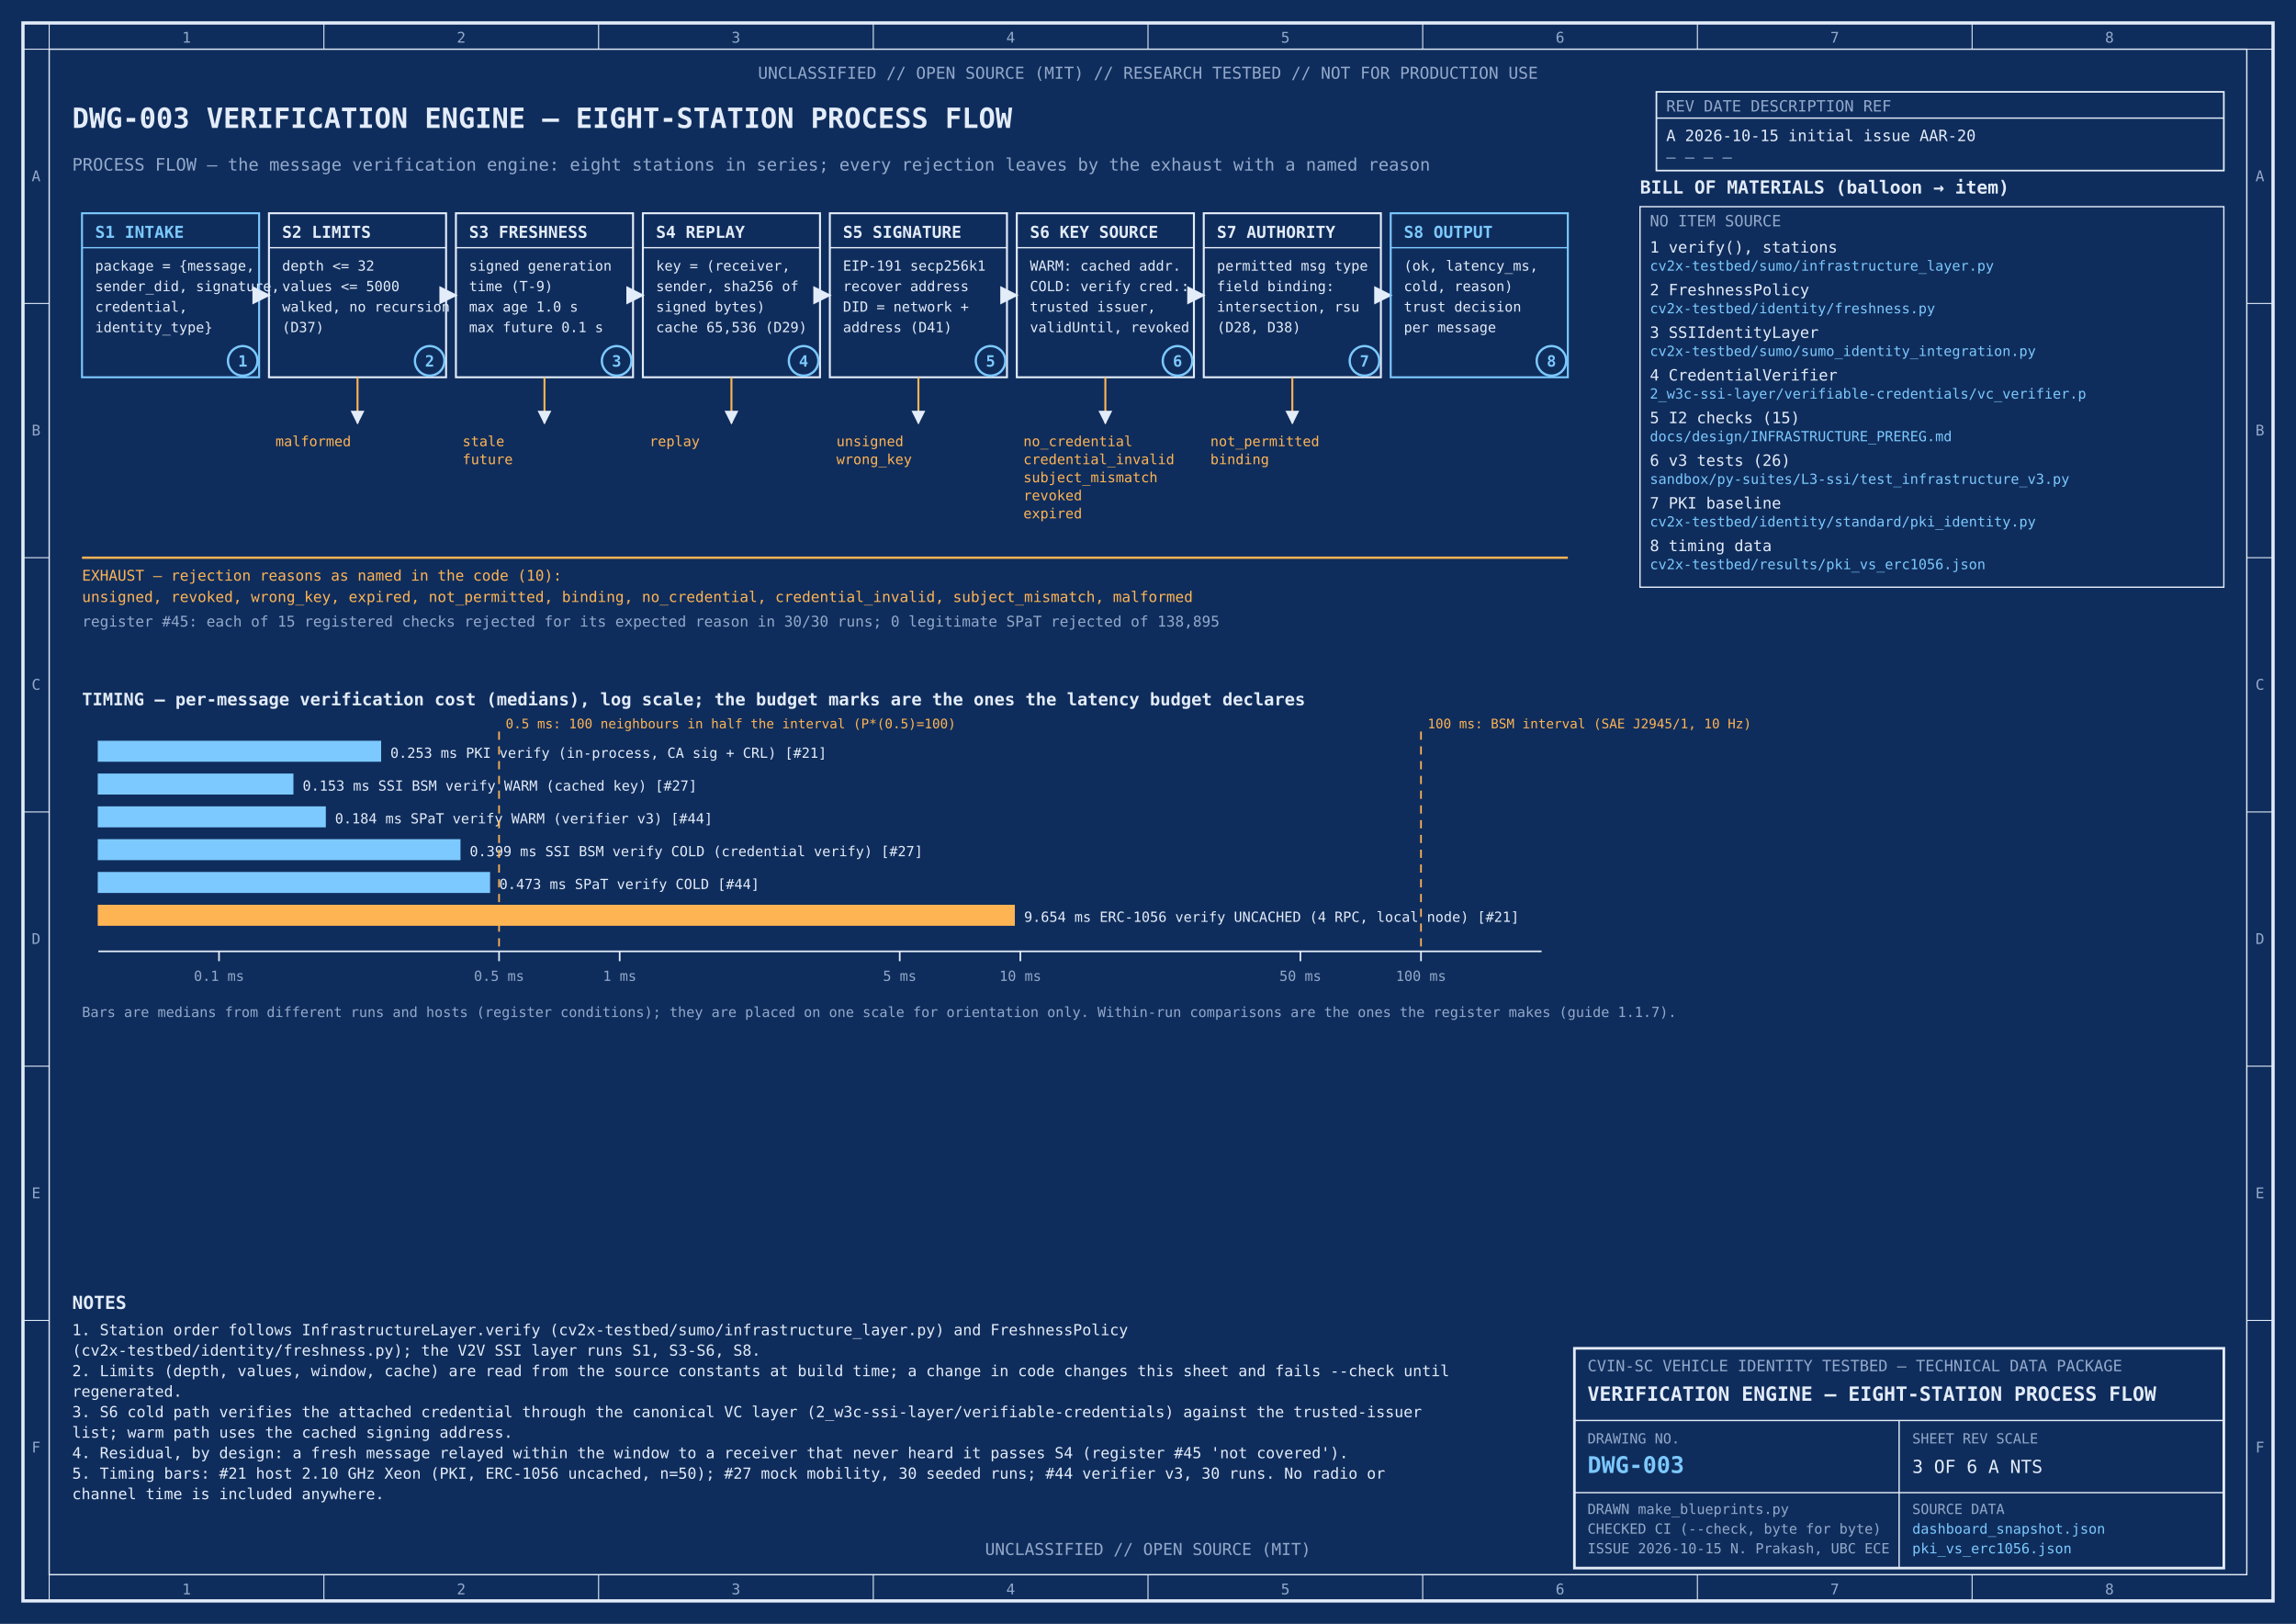
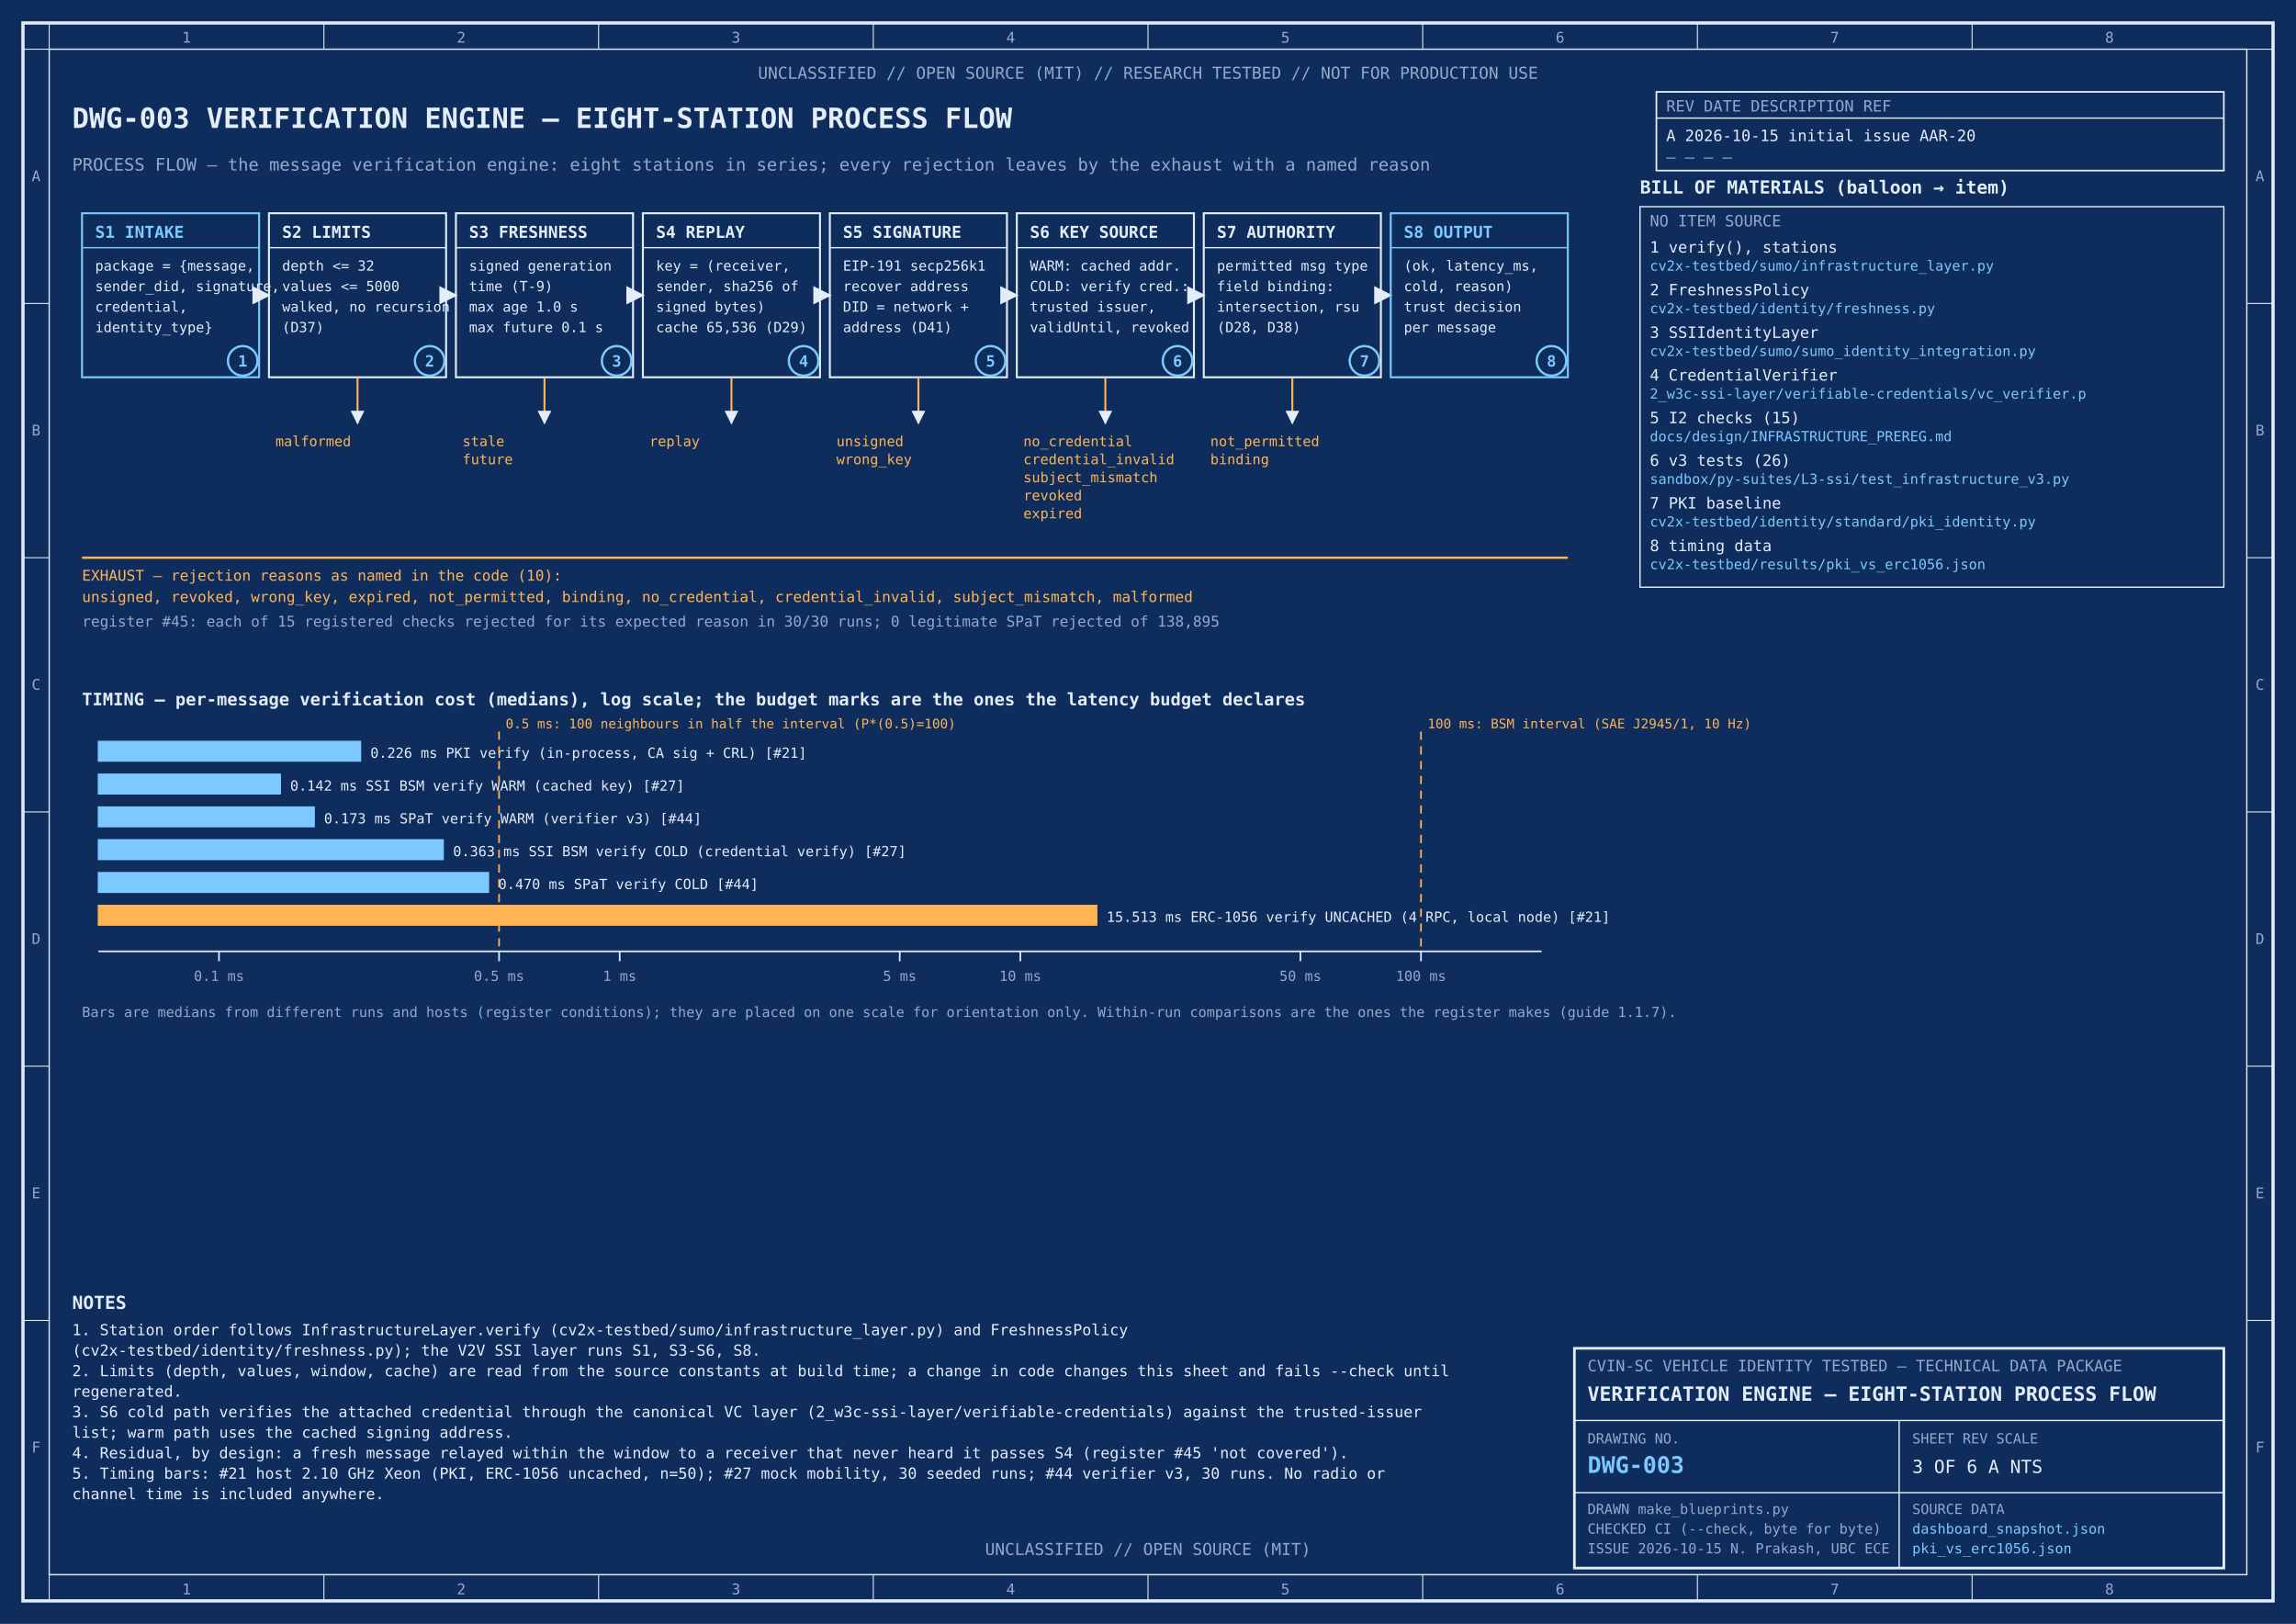
<svg xmlns="http://www.w3.org/2000/svg" width="1400" height="990" viewBox="0 0 1400 990" font-family="DejaVu Sans Mono, Menlo, Consolas, monospace">
  <defs>
    <marker id="arrow" viewBox="0 0 10 10" refX="9" refY="5" markerWidth="7" markerHeight="7" orient="auto-start-reverse">
      <path d="M0,0 L10,5 L0,10 z" fill="#e3ecf9" />
    </marker>
    <pattern id="hatch" width="8" height="8" patternUnits="userSpaceOnUse" patternTransform="rotate(45)">
      <line x1="0" y1="0" x2="0" y2="8" stroke="#ffb454" stroke-width="1" />
    </pattern>
  </defs>
  <rect width="1400" height="990" fill="#0f2d5c" />
  <text x="44" y="104" font-size="10.5" text-anchor="start" fill="#93a9cb" font-weight="normal">PROCESS FLOW — the message verification engine: eight stations in series; every rejection leaves by the exhaust with a named reason</text>
  <rect x="50" y="130" width="108" height="100" stroke="#7cc9ff" fill="none" stroke-width="1.2" rx="0" />
  <text x="58" y="145" font-size="10" text-anchor="start" fill="#7cc9ff" font-weight="bold">S1 INTAKE</text>
  <line x1="50" y1="151" x2="158" y2="151" stroke="#7cc9ff" stroke-width="0.8" />
  <text x="58" y="165.0" font-size="8.5" text-anchor="start" fill="#e3ecf9" font-weight="normal">package = {message,</text>
  <text x="58" y="177.5" font-size="8.5" text-anchor="start" fill="#e3ecf9" font-weight="normal"> sender_did, signature,</text>
  <text x="58" y="190.0" font-size="8.5" text-anchor="start" fill="#e3ecf9" font-weight="normal"> credential,</text>
  <text x="58" y="202.5" font-size="8.5" text-anchor="start" fill="#e3ecf9" font-weight="normal"> identity_type}</text>
  <circle cx="148" cy="220" r="9" stroke="#7cc9ff" fill="#0f2d5c" stroke-width="1.4" />
  <text x="148" y="223.5" font-size="9.5" text-anchor="middle" fill="#7cc9ff" font-weight="bold">1</text>
  <line x1="158" y1="180.0" x2="164" y2="180.0" stroke="#e3ecf9" stroke-width="1.6" marker-end="url(#arrow)" />
  <rect x="164" y="130" width="108" height="100" stroke="#e3ecf9" fill="none" stroke-width="1.2" rx="0" />
  <text x="172" y="145" font-size="10" text-anchor="start" fill="#e3ecf9" font-weight="bold">S2 LIMITS</text>
  <line x1="164" y1="151" x2="272" y2="151" stroke="#e3ecf9" stroke-width="0.8" />
  <text x="172" y="165.0" font-size="8.5" text-anchor="start" fill="#e3ecf9" font-weight="normal">depth &lt;= 32</text>
  <text x="172" y="177.5" font-size="8.5" text-anchor="start" fill="#e3ecf9" font-weight="normal">values &lt;= 5000</text>
  <text x="172" y="190.0" font-size="8.5" text-anchor="start" fill="#e3ecf9" font-weight="normal">walked, no recursion</text>
  <text x="172" y="202.5" font-size="8.5" text-anchor="start" fill="#e3ecf9" font-weight="normal">(D37)</text>
  <circle cx="262" cy="220" r="9" stroke="#7cc9ff" fill="#0f2d5c" stroke-width="1.4" />
  <text x="262" y="223.5" font-size="9.5" text-anchor="middle" fill="#7cc9ff" font-weight="bold">2</text>
  <line x1="272" y1="180.0" x2="278" y2="180.0" stroke="#e3ecf9" stroke-width="1.6" marker-end="url(#arrow)" />
  <line x1="218.0" y1="230" x2="218.0" y2="258" stroke="#ffb454" stroke-width="1.2" marker-end="url(#arrow)" />
  <text x="168" y="272" font-size="8.5" text-anchor="start" fill="#ffb454" font-weight="normal">malformed</text>
  <rect x="278" y="130" width="108" height="100" stroke="#e3ecf9" fill="none" stroke-width="1.2" rx="0" />
  <text x="286" y="145" font-size="10" text-anchor="start" fill="#e3ecf9" font-weight="bold">S3 FRESHNESS</text>
  <line x1="278" y1="151" x2="386" y2="151" stroke="#e3ecf9" stroke-width="0.8" />
  <text x="286" y="165.0" font-size="8.5" text-anchor="start" fill="#e3ecf9" font-weight="normal">signed generation</text>
  <text x="286" y="177.5" font-size="8.5" text-anchor="start" fill="#e3ecf9" font-weight="normal"> time (T-9)</text>
  <text x="286" y="190.0" font-size="8.5" text-anchor="start" fill="#e3ecf9" font-weight="normal">max age 1.0 s</text>
  <text x="286" y="202.5" font-size="8.5" text-anchor="start" fill="#e3ecf9" font-weight="normal">max future 0.1 s</text>
  <circle cx="376" cy="220" r="9" stroke="#7cc9ff" fill="#0f2d5c" stroke-width="1.4" />
  <text x="376" y="223.5" font-size="9.5" text-anchor="middle" fill="#7cc9ff" font-weight="bold">3</text>
  <line x1="386" y1="180.0" x2="392" y2="180.0" stroke="#e3ecf9" stroke-width="1.6" marker-end="url(#arrow)" />
  <line x1="332.0" y1="230" x2="332.0" y2="258" stroke="#ffb454" stroke-width="1.2" marker-end="url(#arrow)" />
  <text x="282" y="272" font-size="8.5" text-anchor="start" fill="#ffb454" font-weight="normal">stale</text>
  <text x="282" y="283" font-size="8.5" text-anchor="start" fill="#ffb454" font-weight="normal">future</text>
  <rect x="392" y="130" width="108" height="100" stroke="#e3ecf9" fill="none" stroke-width="1.2" rx="0" />
  <text x="400" y="145" font-size="10" text-anchor="start" fill="#e3ecf9" font-weight="bold">S4 REPLAY</text>
  <line x1="392" y1="151" x2="500" y2="151" stroke="#e3ecf9" stroke-width="0.8" />
  <text x="400" y="165.0" font-size="8.5" text-anchor="start" fill="#e3ecf9" font-weight="normal">key = (receiver,</text>
  <text x="400" y="177.5" font-size="8.5" text-anchor="start" fill="#e3ecf9" font-weight="normal"> sender, sha256 of</text>
  <text x="400" y="190.0" font-size="8.5" text-anchor="start" fill="#e3ecf9" font-weight="normal"> signed bytes)</text>
  <text x="400" y="202.5" font-size="8.5" text-anchor="start" fill="#e3ecf9" font-weight="normal">cache 65,536 (D29)</text>
  <circle cx="490" cy="220" r="9" stroke="#7cc9ff" fill="#0f2d5c" stroke-width="1.4" />
  <text x="490" y="223.5" font-size="9.5" text-anchor="middle" fill="#7cc9ff" font-weight="bold">4</text>
  <line x1="500" y1="180.0" x2="506" y2="180.0" stroke="#e3ecf9" stroke-width="1.6" marker-end="url(#arrow)" />
  <line x1="446.0" y1="230" x2="446.0" y2="258" stroke="#ffb454" stroke-width="1.2" marker-end="url(#arrow)" />
  <text x="396" y="272" font-size="8.5" text-anchor="start" fill="#ffb454" font-weight="normal">replay</text>
  <rect x="506" y="130" width="108" height="100" stroke="#e3ecf9" fill="none" stroke-width="1.2" rx="0" />
  <text x="514" y="145" font-size="10" text-anchor="start" fill="#e3ecf9" font-weight="bold">S5 SIGNATURE</text>
  <line x1="506" y1="151" x2="614" y2="151" stroke="#e3ecf9" stroke-width="0.8" />
  <text x="514" y="165.0" font-size="8.5" text-anchor="start" fill="#e3ecf9" font-weight="normal">EIP-191 secp256k1</text>
  <text x="514" y="177.5" font-size="8.5" text-anchor="start" fill="#e3ecf9" font-weight="normal">recover address</text>
  <text x="514" y="190.0" font-size="8.5" text-anchor="start" fill="#e3ecf9" font-weight="normal">DID = network +</text>
  <text x="514" y="202.5" font-size="8.5" text-anchor="start" fill="#e3ecf9" font-weight="normal"> address (D41)</text>
  <circle cx="604" cy="220" r="9" stroke="#7cc9ff" fill="#0f2d5c" stroke-width="1.4" />
  <text x="604" y="223.5" font-size="9.5" text-anchor="middle" fill="#7cc9ff" font-weight="bold">5</text>
  <line x1="614" y1="180.0" x2="620" y2="180.0" stroke="#e3ecf9" stroke-width="1.6" marker-end="url(#arrow)" />
  <line x1="560.0" y1="230" x2="560.0" y2="258" stroke="#ffb454" stroke-width="1.2" marker-end="url(#arrow)" />
  <text x="510" y="272" font-size="8.5" text-anchor="start" fill="#ffb454" font-weight="normal">unsigned</text>
  <text x="510" y="283" font-size="8.5" text-anchor="start" fill="#ffb454" font-weight="normal">wrong_key</text>
  <rect x="620" y="130" width="108" height="100" stroke="#e3ecf9" fill="none" stroke-width="1.2" rx="0" />
  <text x="628" y="145" font-size="10" text-anchor="start" fill="#e3ecf9" font-weight="bold">S6 KEY SOURCE</text>
  <line x1="620" y1="151" x2="728" y2="151" stroke="#e3ecf9" stroke-width="0.8" />
  <text x="628" y="165.0" font-size="8.5" text-anchor="start" fill="#e3ecf9" font-weight="normal">WARM: cached addr.</text>
  <text x="628" y="177.5" font-size="8.5" text-anchor="start" fill="#e3ecf9" font-weight="normal">COLD: verify cred.:</text>
  <text x="628" y="190.0" font-size="8.5" text-anchor="start" fill="#e3ecf9" font-weight="normal"> trusted issuer,</text>
  <text x="628" y="202.5" font-size="8.5" text-anchor="start" fill="#e3ecf9" font-weight="normal"> validUntil, revoked</text>
  <circle cx="718" cy="220" r="9" stroke="#7cc9ff" fill="#0f2d5c" stroke-width="1.4" />
  <text x="718" y="223.5" font-size="9.5" text-anchor="middle" fill="#7cc9ff" font-weight="bold">6</text>
  <line x1="728" y1="180.0" x2="734" y2="180.0" stroke="#e3ecf9" stroke-width="1.6" marker-end="url(#arrow)" />
  <line x1="674.0" y1="230" x2="674.0" y2="258" stroke="#ffb454" stroke-width="1.2" marker-end="url(#arrow)" />
  <text x="624" y="272" font-size="8.5" text-anchor="start" fill="#ffb454" font-weight="normal">no_credential</text>
  <text x="624" y="283" font-size="8.5" text-anchor="start" fill="#ffb454" font-weight="normal">credential_invalid</text>
  <text x="624" y="294" font-size="8.5" text-anchor="start" fill="#ffb454" font-weight="normal">subject_mismatch</text>
  <text x="624" y="305" font-size="8.5" text-anchor="start" fill="#ffb454" font-weight="normal">revoked</text>
  <text x="624" y="316" font-size="8.5" text-anchor="start" fill="#ffb454" font-weight="normal">expired</text>
  <rect x="734" y="130" width="108" height="100" stroke="#e3ecf9" fill="none" stroke-width="1.2" rx="0" />
  <text x="742" y="145" font-size="10" text-anchor="start" fill="#e3ecf9" font-weight="bold">S7 AUTHORITY</text>
  <line x1="734" y1="151" x2="842" y2="151" stroke="#e3ecf9" stroke-width="0.8" />
  <text x="742" y="165.0" font-size="8.5" text-anchor="start" fill="#e3ecf9" font-weight="normal">permitted msg type</text>
  <text x="742" y="177.5" font-size="8.5" text-anchor="start" fill="#e3ecf9" font-weight="normal">field binding:</text>
  <text x="742" y="190.0" font-size="8.5" text-anchor="start" fill="#e3ecf9" font-weight="normal"> intersection, rsu</text>
  <text x="742" y="202.5" font-size="8.5" text-anchor="start" fill="#e3ecf9" font-weight="normal">(D28, D38)</text>
  <circle cx="832" cy="220" r="9" stroke="#7cc9ff" fill="#0f2d5c" stroke-width="1.4" />
  <text x="832" y="223.5" font-size="9.5" text-anchor="middle" fill="#7cc9ff" font-weight="bold">7</text>
  <line x1="842" y1="180.0" x2="848" y2="180.0" stroke="#e3ecf9" stroke-width="1.6" marker-end="url(#arrow)" />
  <line x1="788.0" y1="230" x2="788.0" y2="258" stroke="#ffb454" stroke-width="1.2" marker-end="url(#arrow)" />
  <text x="738" y="272" font-size="8.5" text-anchor="start" fill="#ffb454" font-weight="normal">not_permitted</text>
  <text x="738" y="283" font-size="8.5" text-anchor="start" fill="#ffb454" font-weight="normal">binding</text>
  <rect x="848" y="130" width="108" height="100" stroke="#7cc9ff" fill="none" stroke-width="1.2" rx="0" />
  <text x="856" y="145" font-size="10" text-anchor="start" fill="#7cc9ff" font-weight="bold">S8 OUTPUT</text>
  <line x1="848" y1="151" x2="956" y2="151" stroke="#7cc9ff" stroke-width="0.8" />
  <text x="856" y="165.0" font-size="8.5" text-anchor="start" fill="#e3ecf9" font-weight="normal">(ok, latency_ms,</text>
  <text x="856" y="177.5" font-size="8.5" text-anchor="start" fill="#e3ecf9" font-weight="normal"> cold, reason)</text>
  <text x="856" y="190.0" font-size="8.5" text-anchor="start" fill="#e3ecf9" font-weight="normal">trust decision</text>
  <text x="856" y="202.5" font-size="8.5" text-anchor="start" fill="#e3ecf9" font-weight="normal">per message</text>
  <circle cx="946" cy="220" r="9" stroke="#7cc9ff" fill="#0f2d5c" stroke-width="1.4" />
  <text x="946" y="223.5" font-size="9.5" text-anchor="middle" fill="#7cc9ff" font-weight="bold">8</text>
  <line x1="50" y1="340" x2="956" y2="340" stroke="#ffb454" stroke-width="1.4" />
  <text x="50" y="354" font-size="9" text-anchor="start" fill="#ffb454" font-weight="normal">EXHAUST — rejection reasons as named in the code (10):</text>
  <text x="50" y="367" font-size="9" text-anchor="start" fill="#ffb454" font-weight="normal">unsigned, revoked, wrong_key, expired, not_permitted, binding, no_credential, credential_invalid, subject_mismatch, malformed</text>
  <text x="50" y="382" font-size="9" text-anchor="start" fill="#93a9cb" font-weight="normal">register #45: each of 15 registered checks rejected for its expected reason in 30/30 runs; 0 legitimate SPaT rejected of 138,895</text>
  <text x="50" y="430" font-size="10.5" text-anchor="start" fill="#e3ecf9" font-weight="bold">TIMING — per-message verification cost (medians), log scale; the budget marks are the ones the latency budget declares</text>
  <line x1="60" y1="580" x2="940" y2="580" stroke="#e3ecf9" stroke-width="1" />
  <line x1="133.543" y1="580" x2="133.543" y2="586" stroke="#e3ecf9" stroke-width="1" />
  <text x="133.543" y="598" font-size="8.5" text-anchor="middle" fill="#93a9cb" font-weight="normal">0.1 ms</text>
  <line x1="304.305" y1="580" x2="304.305" y2="586" stroke="#e3ecf9" stroke-width="1" />
  <text x="304.305" y="598" font-size="8.5" text-anchor="middle" fill="#93a9cb" font-weight="normal">0.5 ms</text>
  <line x1="377.848" y1="580" x2="377.848" y2="586" stroke="#e3ecf9" stroke-width="1" />
  <text x="377.848" y="598" font-size="8.5" text-anchor="middle" fill="#93a9cb" font-weight="normal">1 ms</text>
  <line x1="548.609" y1="580" x2="548.609" y2="586" stroke="#e3ecf9" stroke-width="1" />
  <text x="548.609" y="598" font-size="8.5" text-anchor="middle" fill="#93a9cb" font-weight="normal">5 ms</text>
  <line x1="622.152" y1="580" x2="622.152" y2="586" stroke="#e3ecf9" stroke-width="1" />
  <text x="622.152" y="598" font-size="8.5" text-anchor="middle" fill="#93a9cb" font-weight="normal">10 ms</text>
  <line x1="792.914" y1="580" x2="792.914" y2="586" stroke="#e3ecf9" stroke-width="1" />
  <text x="792.914" y="598" font-size="8.5" text-anchor="middle" fill="#93a9cb" font-weight="normal">50 ms</text>
  <line x1="866.457" y1="580" x2="866.457" y2="586" stroke="#e3ecf9" stroke-width="1" />
  <text x="866.457" y="598" font-size="8.5" text-anchor="middle" fill="#93a9cb" font-weight="normal">100 ms</text>
-   <rect x="60" y="452" width="172.001" height="12" stroke="#7cc9ff" fill="#7cc9ff" stroke-width="0.8" rx="0" />
-   <text x="238.001" y="462" font-size="8.5" text-anchor="start" fill="#e3ecf9" font-weight="normal">0.253 ms  PKI verify (in-process, CA sig + CRL)  [#21]</text>
-   <rect x="60" y="472" width="118.525" height="12" stroke="#7cc9ff" fill="#7cc9ff" stroke-width="0.8" rx="0" />
-   <text x="184.525" y="482" font-size="8.5" text-anchor="start" fill="#e3ecf9" font-weight="normal">0.153 ms  SSI BSM verify WARM (cached key)  [#27]</text>
-   <rect x="60" y="492" width="138.268" height="12" stroke="#7cc9ff" fill="#7cc9ff" stroke-width="0.8" rx="0" />
-   <text x="204.268" y="502" font-size="8.5" text-anchor="start" fill="#e3ecf9" font-weight="normal">0.184 ms  SPaT verify WARM (verifier v3)  [#44]</text>
-   <rect x="60" y="512" width="220.39" height="12" stroke="#7cc9ff" fill="#7cc9ff" stroke-width="0.8" rx="0" />
-   <text x="286.39" y="522" font-size="8.5" text-anchor="start" fill="#e3ecf9" font-weight="normal">0.399 ms  SSI BSM verify COLD (credential verify)  [#27]</text>
-   <rect x="60" y="532" width="238.437" height="12" stroke="#7cc9ff" fill="#7cc9ff" stroke-width="0.8" rx="0" />
-   <text x="304.437" y="542" font-size="8.5" text-anchor="start" fill="#e3ecf9" font-weight="normal">0.473 ms  SPaT verify COLD  [#44]</text>
-   <rect x="60" y="552" width="558.412" height="12" stroke="#ffb454" fill="#ffb454" stroke-width="0.8" rx="0" />
-   <text x="624.412" y="562" font-size="8.5" text-anchor="start" fill="#e3ecf9" font-weight="normal">9.654 ms  ERC-1056 verify UNCACHED (4 RPC, local node)  [#21]</text>
+   <rect x="60" y="452" width="159.822" height="12" stroke="#7cc9ff" fill="#7cc9ff" stroke-width="0.8" rx="0" />
+   <text x="225.822" y="462" font-size="8.5" text-anchor="start" fill="#e3ecf9" font-weight="normal">0.226 ms  PKI verify (in-process, CA sig + CRL)  [#21]</text>
+   <rect x="60" y="472" width="110.934" height="12" stroke="#7cc9ff" fill="#7cc9ff" stroke-width="0.8" rx="0" />
+   <text x="176.934" y="482" font-size="8.5" text-anchor="start" fill="#e3ecf9" font-weight="normal">0.142 ms  SSI BSM verify WARM (cached key)  [#27]</text>
+   <rect x="60" y="492" width="131.576" height="12" stroke="#7cc9ff" fill="#7cc9ff" stroke-width="0.8" rx="0" />
+   <text x="197.576" y="502" font-size="8.5" text-anchor="start" fill="#e3ecf9" font-weight="normal">0.173 ms  SPaT verify WARM (verifier v3)  [#44]</text>
+   <rect x="60" y="512" width="210.243" height="12" stroke="#7cc9ff" fill="#7cc9ff" stroke-width="0.8" rx="0" />
+   <text x="276.243" y="522" font-size="8.5" text-anchor="start" fill="#e3ecf9" font-weight="normal">0.363 ms  SSI BSM verify COLD (credential verify)  [#27]</text>
+   <rect x="60" y="532" width="237.852" height="12" stroke="#7cc9ff" fill="#7cc9ff" stroke-width="0.8" rx="0" />
+   <text x="303.852" y="542" font-size="8.5" text-anchor="start" fill="#e3ecf9" font-weight="normal">0.470 ms  SPaT verify COLD  [#44]</text>
+   <rect x="60" y="552" width="608.74" height="12" stroke="#ffb454" fill="#ffb454" stroke-width="0.8" rx="0" />
+   <text x="674.74" y="562" font-size="8.5" text-anchor="start" fill="#e3ecf9" font-weight="normal">15.513 ms  ERC-1056 verify UNCACHED (4 RPC, local node)  [#21]</text>
  <line x1="304.305" y1="446" x2="304.305" y2="580" stroke="#ffb454" stroke-width="1" stroke-dasharray="5,4" />
  <text x="308.305" y="444" font-size="8" text-anchor="start" fill="#ffb454" font-weight="normal">0.5 ms: 100 neighbours in half the interval (P*(0.5)=100)</text>
  <line x1="866.457" y1="446" x2="866.457" y2="580" stroke="#ffb454" stroke-width="1" stroke-dasharray="5,4" />
  <text x="870.457" y="444" font-size="8" text-anchor="start" fill="#ffb454" font-weight="normal">100 ms: BSM interval (SAE J2945/1, 10 Hz)</text>
  <text x="50" y="620" font-size="8.5" text-anchor="start" fill="#93a9cb" font-weight="normal">Bars are medians from different runs and hosts (register conditions); they are placed on one scale for orientation only. Within-run comparisons are the ones the register makes (guide 1.1.7).</text>
  <rect x="14" y="14" width="1372" height="962" stroke="#e3ecf9" fill="none" stroke-width="2" rx="0" />
  <rect x="30" y="30" width="1340" height="930" stroke="#e3ecf9" fill="none" stroke-width="0.8" rx="0" />
  <line x1="30.0" y1="14" x2="30.0" y2="30" stroke="#e3ecf9" stroke-width="0.6" />
  <line x1="30.0" y1="960" x2="30.0" y2="976" stroke="#e3ecf9" stroke-width="0.6" />
  <text x="113.75" y="26" font-size="9" text-anchor="middle" fill="#93a9cb" font-weight="normal">1</text>
  <text x="113.75" y="972" font-size="9" text-anchor="middle" fill="#93a9cb" font-weight="normal">1</text>
  <line x1="197.5" y1="14" x2="197.5" y2="30" stroke="#e3ecf9" stroke-width="0.6" />
  <line x1="197.5" y1="960" x2="197.5" y2="976" stroke="#e3ecf9" stroke-width="0.6" />
  <text x="281.25" y="26" font-size="9" text-anchor="middle" fill="#93a9cb" font-weight="normal">2</text>
  <text x="281.25" y="972" font-size="9" text-anchor="middle" fill="#93a9cb" font-weight="normal">2</text>
  <line x1="365.0" y1="14" x2="365.0" y2="30" stroke="#e3ecf9" stroke-width="0.6" />
  <line x1="365.0" y1="960" x2="365.0" y2="976" stroke="#e3ecf9" stroke-width="0.6" />
  <text x="448.75" y="26" font-size="9" text-anchor="middle" fill="#93a9cb" font-weight="normal">3</text>
  <text x="448.75" y="972" font-size="9" text-anchor="middle" fill="#93a9cb" font-weight="normal">3</text>
  <line x1="532.5" y1="14" x2="532.5" y2="30" stroke="#e3ecf9" stroke-width="0.6" />
  <line x1="532.5" y1="960" x2="532.5" y2="976" stroke="#e3ecf9" stroke-width="0.6" />
  <text x="616.25" y="26" font-size="9" text-anchor="middle" fill="#93a9cb" font-weight="normal">4</text>
  <text x="616.25" y="972" font-size="9" text-anchor="middle" fill="#93a9cb" font-weight="normal">4</text>
  <line x1="700.0" y1="14" x2="700.0" y2="30" stroke="#e3ecf9" stroke-width="0.6" />
  <line x1="700.0" y1="960" x2="700.0" y2="976" stroke="#e3ecf9" stroke-width="0.6" />
  <text x="783.75" y="26" font-size="9" text-anchor="middle" fill="#93a9cb" font-weight="normal">5</text>
  <text x="783.75" y="972" font-size="9" text-anchor="middle" fill="#93a9cb" font-weight="normal">5</text>
  <line x1="867.5" y1="14" x2="867.5" y2="30" stroke="#e3ecf9" stroke-width="0.6" />
  <line x1="867.5" y1="960" x2="867.5" y2="976" stroke="#e3ecf9" stroke-width="0.6" />
  <text x="951.25" y="26" font-size="9" text-anchor="middle" fill="#93a9cb" font-weight="normal">6</text>
  <text x="951.25" y="972" font-size="9" text-anchor="middle" fill="#93a9cb" font-weight="normal">6</text>
  <line x1="1035.0" y1="14" x2="1035.0" y2="30" stroke="#e3ecf9" stroke-width="0.6" />
  <line x1="1035.0" y1="960" x2="1035.0" y2="976" stroke="#e3ecf9" stroke-width="0.6" />
  <text x="1118.75" y="26" font-size="9" text-anchor="middle" fill="#93a9cb" font-weight="normal">7</text>
  <text x="1118.75" y="972" font-size="9" text-anchor="middle" fill="#93a9cb" font-weight="normal">7</text>
  <line x1="1202.5" y1="14" x2="1202.5" y2="30" stroke="#e3ecf9" stroke-width="0.6" />
  <line x1="1202.5" y1="960" x2="1202.5" y2="976" stroke="#e3ecf9" stroke-width="0.6" />
  <text x="1286.25" y="26" font-size="9" text-anchor="middle" fill="#93a9cb" font-weight="normal">8</text>
  <text x="1286.25" y="972" font-size="9" text-anchor="middle" fill="#93a9cb" font-weight="normal">8</text>
  <line x1="14" y1="30.0" x2="30" y2="30.0" stroke="#e3ecf9" stroke-width="0.6" />
  <line x1="1370" y1="30.0" x2="1386" y2="30.0" stroke="#e3ecf9" stroke-width="0.6" />
  <text x="22" y="110.5" font-size="9" text-anchor="middle" fill="#93a9cb" font-weight="normal">A</text>
  <text x="1378" y="110.5" font-size="9" text-anchor="middle" fill="#93a9cb" font-weight="normal">A</text>
  <line x1="14" y1="185.0" x2="30" y2="185.0" stroke="#e3ecf9" stroke-width="0.6" />
  <line x1="1370" y1="185.0" x2="1386" y2="185.0" stroke="#e3ecf9" stroke-width="0.6" />
  <text x="22" y="265.5" font-size="9" text-anchor="middle" fill="#93a9cb" font-weight="normal">B</text>
  <text x="1378" y="265.5" font-size="9" text-anchor="middle" fill="#93a9cb" font-weight="normal">B</text>
  <line x1="14" y1="340.0" x2="30" y2="340.0" stroke="#e3ecf9" stroke-width="0.6" />
  <line x1="1370" y1="340.0" x2="1386" y2="340.0" stroke="#e3ecf9" stroke-width="0.6" />
  <text x="22" y="420.5" font-size="9" text-anchor="middle" fill="#93a9cb" font-weight="normal">C</text>
  <text x="1378" y="420.5" font-size="9" text-anchor="middle" fill="#93a9cb" font-weight="normal">C</text>
  <line x1="14" y1="495.0" x2="30" y2="495.0" stroke="#e3ecf9" stroke-width="0.6" />
  <line x1="1370" y1="495.0" x2="1386" y2="495.0" stroke="#e3ecf9" stroke-width="0.6" />
  <text x="22" y="575.5" font-size="9" text-anchor="middle" fill="#93a9cb" font-weight="normal">D</text>
  <text x="1378" y="575.5" font-size="9" text-anchor="middle" fill="#93a9cb" font-weight="normal">D</text>
  <line x1="14" y1="650.0" x2="30" y2="650.0" stroke="#e3ecf9" stroke-width="0.6" />
  <line x1="1370" y1="650.0" x2="1386" y2="650.0" stroke="#e3ecf9" stroke-width="0.6" />
  <text x="22" y="730.5" font-size="9" text-anchor="middle" fill="#93a9cb" font-weight="normal">E</text>
  <text x="1378" y="730.5" font-size="9" text-anchor="middle" fill="#93a9cb" font-weight="normal">E</text>
  <line x1="14" y1="805.0" x2="30" y2="805.0" stroke="#e3ecf9" stroke-width="0.6" />
  <line x1="1370" y1="805.0" x2="1386" y2="805.0" stroke="#e3ecf9" stroke-width="0.6" />
  <text x="22" y="885.5" font-size="9" text-anchor="middle" fill="#93a9cb" font-weight="normal">F</text>
  <text x="1378" y="885.5" font-size="9" text-anchor="middle" fill="#93a9cb" font-weight="normal">F</text>
  <text x="700.0" y="48" font-size="10" text-anchor="middle" fill="#93a9cb" font-weight="normal">UNCLASSIFIED // OPEN SOURCE (MIT) // RESEARCH TESTBED // NOT FOR PRODUCTION USE</text>
  <text x="700.0" y="948" font-size="10" text-anchor="middle" fill="#93a9cb" font-weight="normal">UNCLASSIFIED // OPEN SOURCE (MIT)</text>
  <text x="44" y="78" font-size="17" text-anchor="start" fill="#e3ecf9" font-weight="bold">DWG-003  VERIFICATION ENGINE — EIGHT-STATION PROCESS FLOW</text>
  <rect x="1010" y="56" width="346" height="48" stroke="#e3ecf9" fill="none" stroke-width="1" rx="0" />
  <line x1="1010" y1="72" x2="1356" y2="72" stroke="#e3ecf9" stroke-width="0.8" />
  <text x="1016" y="68" font-size="9.5" text-anchor="start" fill="#93a9cb" font-weight="normal">REV   DATE         DESCRIPTION                 REF</text>
  <text x="1016" y="86" font-size="9.5" text-anchor="start" fill="#e3ecf9" font-weight="normal">A     2026-10-15   initial issue               AAR-20</text>
  <text x="1016" y="99" font-size="9.5" text-anchor="start" fill="#93a9cb" font-weight="normal">—     —            —                           —</text>
  <text x="44" y="798" font-size="11" text-anchor="start" fill="#e3ecf9" font-weight="bold">NOTES</text>
  <text x="44" y="814.0" font-size="9.3" text-anchor="start" fill="#e3ecf9" font-weight="normal">1. Station order follows InfrastructureLayer.verify (cv2x-testbed/sumo/infrastructure_layer.py) and FreshnessPolicy</text>
  <text x="44" y="826.5" font-size="9.3" text-anchor="start" fill="#e3ecf9" font-weight="normal">   (cv2x-testbed/identity/freshness.py); the V2V SSI layer runs S1, S3-S6, S8.</text>
  <text x="44" y="839.0" font-size="9.3" text-anchor="start" fill="#e3ecf9" font-weight="normal">2. Limits (depth, values, window, cache) are read from the source constants at build time; a change in code changes this sheet and fails --check until</text>
  <text x="44" y="851.5" font-size="9.3" text-anchor="start" fill="#e3ecf9" font-weight="normal">   regenerated.</text>
  <text x="44" y="864.0" font-size="9.3" text-anchor="start" fill="#e3ecf9" font-weight="normal">3. S6 cold path verifies the attached credential through the canonical VC layer (2_w3c-ssi-layer/verifiable-credentials) against the trusted-issuer</text>
  <text x="44" y="876.5" font-size="9.3" text-anchor="start" fill="#e3ecf9" font-weight="normal">   list; warm path uses the cached signing address.</text>
  <text x="44" y="889.0" font-size="9.3" text-anchor="start" fill="#e3ecf9" font-weight="normal">4. Residual, by design: a fresh message relayed within the window to a receiver that never heard it passes S4 (register #45 'not covered').</text>
  <text x="44" y="901.5" font-size="9.3" text-anchor="start" fill="#e3ecf9" font-weight="normal">5. Timing bars: #21 host 2.10 GHz Xeon (PKI, ERC-1056 uncached, n=50); #27 mock mobility, 30 seeded runs; #44 verifier v3, 30 runs. No radio or</text>
  <text x="44" y="914.0" font-size="9.3" text-anchor="start" fill="#e3ecf9" font-weight="normal">   channel time is included anywhere.</text>
  <text x="1000" y="118" font-size="11" text-anchor="start" fill="#e3ecf9" font-weight="bold">BILL OF MATERIALS (balloon → item)</text>
  <rect x="1000" y="126" width="356" height="232" stroke="#e3ecf9" fill="none" stroke-width="0.8" rx="0" />
  <text x="1006" y="138" font-size="9.5" text-anchor="start" fill="#93a9cb" font-weight="normal">NO  ITEM                      SOURCE</text>
  <text x="1006" y="154" font-size="9.5" text-anchor="start" fill="#e3ecf9" font-weight="normal">1   verify(), stations        </text>
  <text x="1006" y="165" font-size="8.5" text-anchor="start" fill="#7cc9ff" font-weight="normal">    cv2x-testbed/sumo/infrastructure_layer.py</text>
  <text x="1006" y="180" font-size="9.5" text-anchor="start" fill="#e3ecf9" font-weight="normal">2   FreshnessPolicy           </text>
  <text x="1006" y="191" font-size="8.5" text-anchor="start" fill="#7cc9ff" font-weight="normal">    cv2x-testbed/identity/freshness.py</text>
  <text x="1006" y="206" font-size="9.5" text-anchor="start" fill="#e3ecf9" font-weight="normal">3   SSIIdentityLayer          </text>
  <text x="1006" y="217" font-size="8.5" text-anchor="start" fill="#7cc9ff" font-weight="normal">    cv2x-testbed/sumo/sumo_identity_integration.py</text>
  <text x="1006" y="232" font-size="9.5" text-anchor="start" fill="#e3ecf9" font-weight="normal">4   CredentialVerifier        </text>
  <text x="1006" y="243" font-size="8.5" text-anchor="start" fill="#7cc9ff" font-weight="normal">    2_w3c-ssi-layer/verifiable-credentials/vc_verifier.p</text>
  <text x="1006" y="258" font-size="9.5" text-anchor="start" fill="#e3ecf9" font-weight="normal">5   I2 checks (15)            </text>
  <text x="1006" y="269" font-size="8.5" text-anchor="start" fill="#7cc9ff" font-weight="normal">    docs/design/INFRASTRUCTURE_PREREG.md</text>
  <text x="1006" y="284" font-size="9.5" text-anchor="start" fill="#e3ecf9" font-weight="normal">6   v3 tests (26)             </text>
  <text x="1006" y="295" font-size="8.5" text-anchor="start" fill="#7cc9ff" font-weight="normal">    sandbox/py-suites/L3-ssi/test_infrastructure_v3.py</text>
  <text x="1006" y="310" font-size="9.5" text-anchor="start" fill="#e3ecf9" font-weight="normal">7   PKI baseline              </text>
  <text x="1006" y="321" font-size="8.5" text-anchor="start" fill="#7cc9ff" font-weight="normal">    cv2x-testbed/identity/standard/pki_identity.py</text>
  <text x="1006" y="336" font-size="9.5" text-anchor="start" fill="#e3ecf9" font-weight="normal">8   timing data               </text>
  <text x="1006" y="347" font-size="8.5" text-anchor="start" fill="#7cc9ff" font-weight="normal">    cv2x-testbed/results/pki_vs_erc1056.json</text>
  <rect x="960" y="822" width="396" height="134" stroke="#e3ecf9" fill="none" stroke-width="1.6" rx="0" />
  <line x1="960" y1="866" x2="1356" y2="866" stroke="#e3ecf9" stroke-width="0.8" />
  <line x1="960" y1="910" x2="1356" y2="910" stroke="#e3ecf9" stroke-width="0.8" />
  <line x1="1158" y1="866" x2="1158" y2="956" stroke="#e3ecf9" stroke-width="0.8" />
  <text x="968" y="836" font-size="9.5" text-anchor="start" fill="#93a9cb" font-weight="normal">CVIN-SC VEHICLE IDENTITY TESTBED — TECHNICAL DATA PACKAGE</text>
  <text x="968" y="854" font-size="12" text-anchor="start" fill="#e3ecf9" font-weight="bold">VERIFICATION ENGINE — EIGHT-STATION PROCESS FLOW</text>
  <text x="968" y="880" font-size="8.5" text-anchor="start" fill="#93a9cb" font-weight="normal">DRAWING NO.</text>
  <text x="968" y="898" font-size="14" text-anchor="start" fill="#7cc9ff" font-weight="bold">DWG-003</text>
  <text x="1166" y="880" font-size="8.5" text-anchor="start" fill="#93a9cb" font-weight="normal">SHEET        REV      SCALE</text>
  <text x="1166" y="898" font-size="11" text-anchor="start" fill="#e3ecf9" font-weight="normal">3 OF 6       A        NTS</text>
  <text x="968" y="923" font-size="8.5" text-anchor="start" fill="#93a9cb" font-weight="normal">DRAWN  make_blueprints.py</text>
  <text x="968" y="935" font-size="8.5" text-anchor="start" fill="#93a9cb" font-weight="normal">CHECKED  CI (--check, byte for byte)</text>
  <text x="968" y="947" font-size="8.5" text-anchor="start" fill="#93a9cb" font-weight="normal">ISSUE 2026-10-15  N. Prakash, UBC ECE</text>
  <text x="1166" y="923" font-size="8.5" text-anchor="start" fill="#93a9cb" font-weight="normal">SOURCE DATA</text>
  <text x="1166" y="935" font-size="8.5" text-anchor="start" fill="#7cc9ff" font-weight="normal">dashboard_snapshot.json</text>
  <text x="1166" y="947" font-size="8.5" text-anchor="start" fill="#7cc9ff" font-weight="normal">pki_vs_erc1056.json</text>
</svg>
